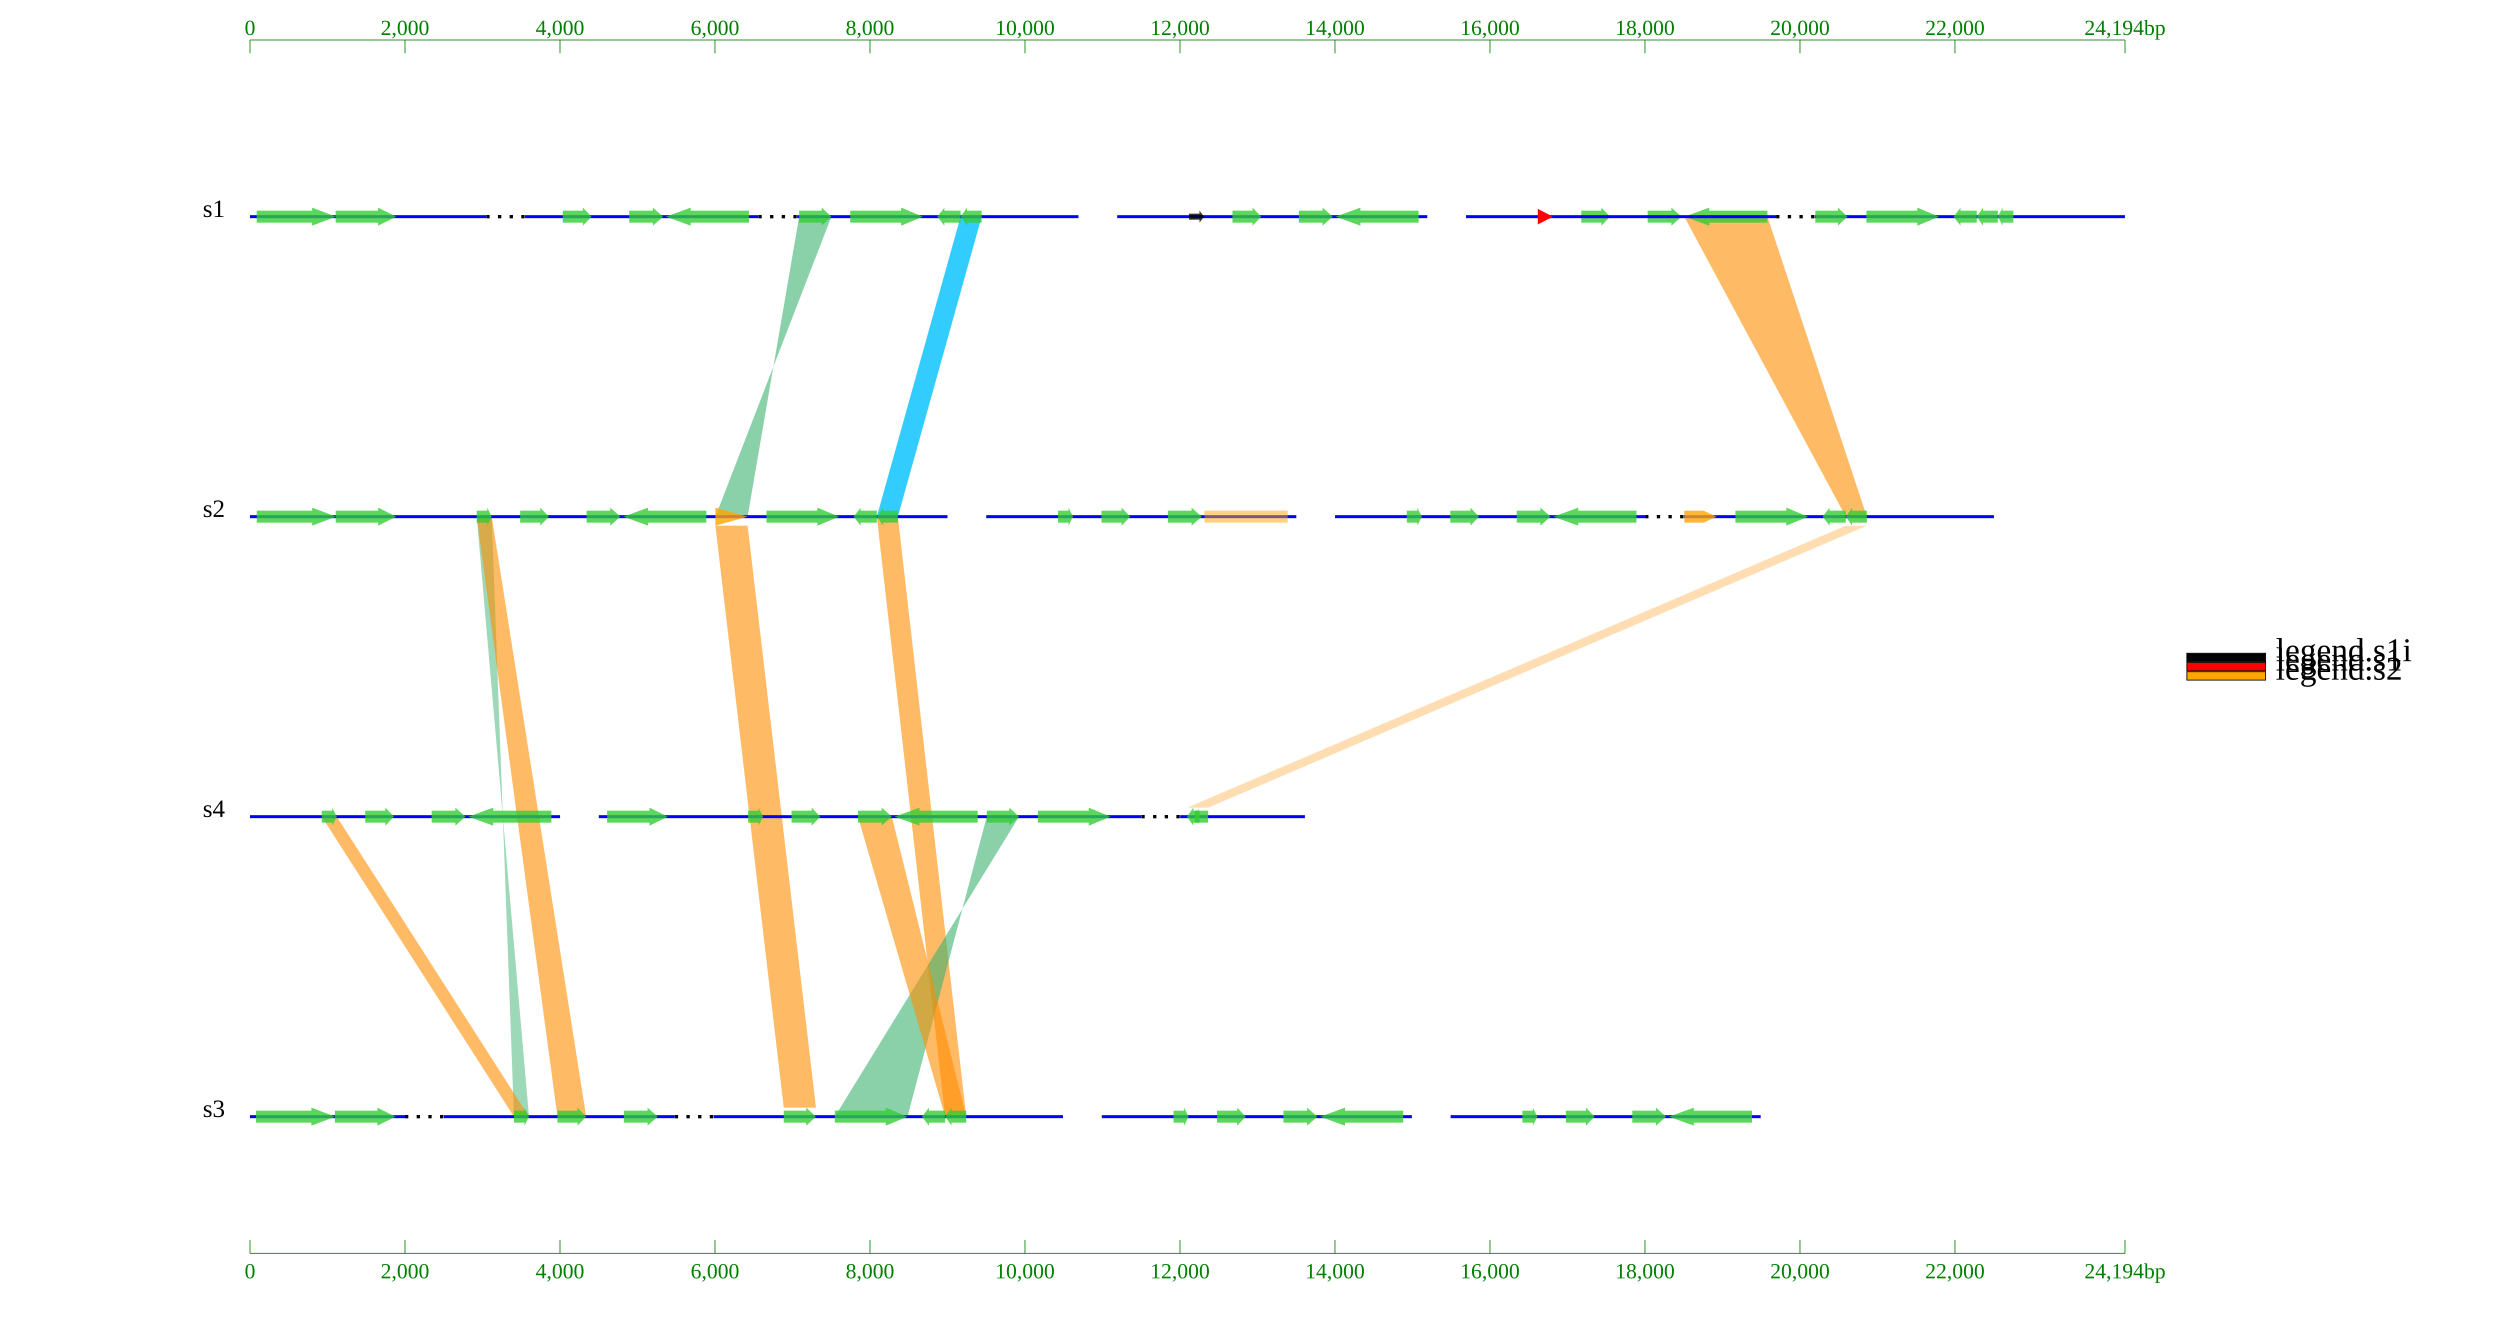
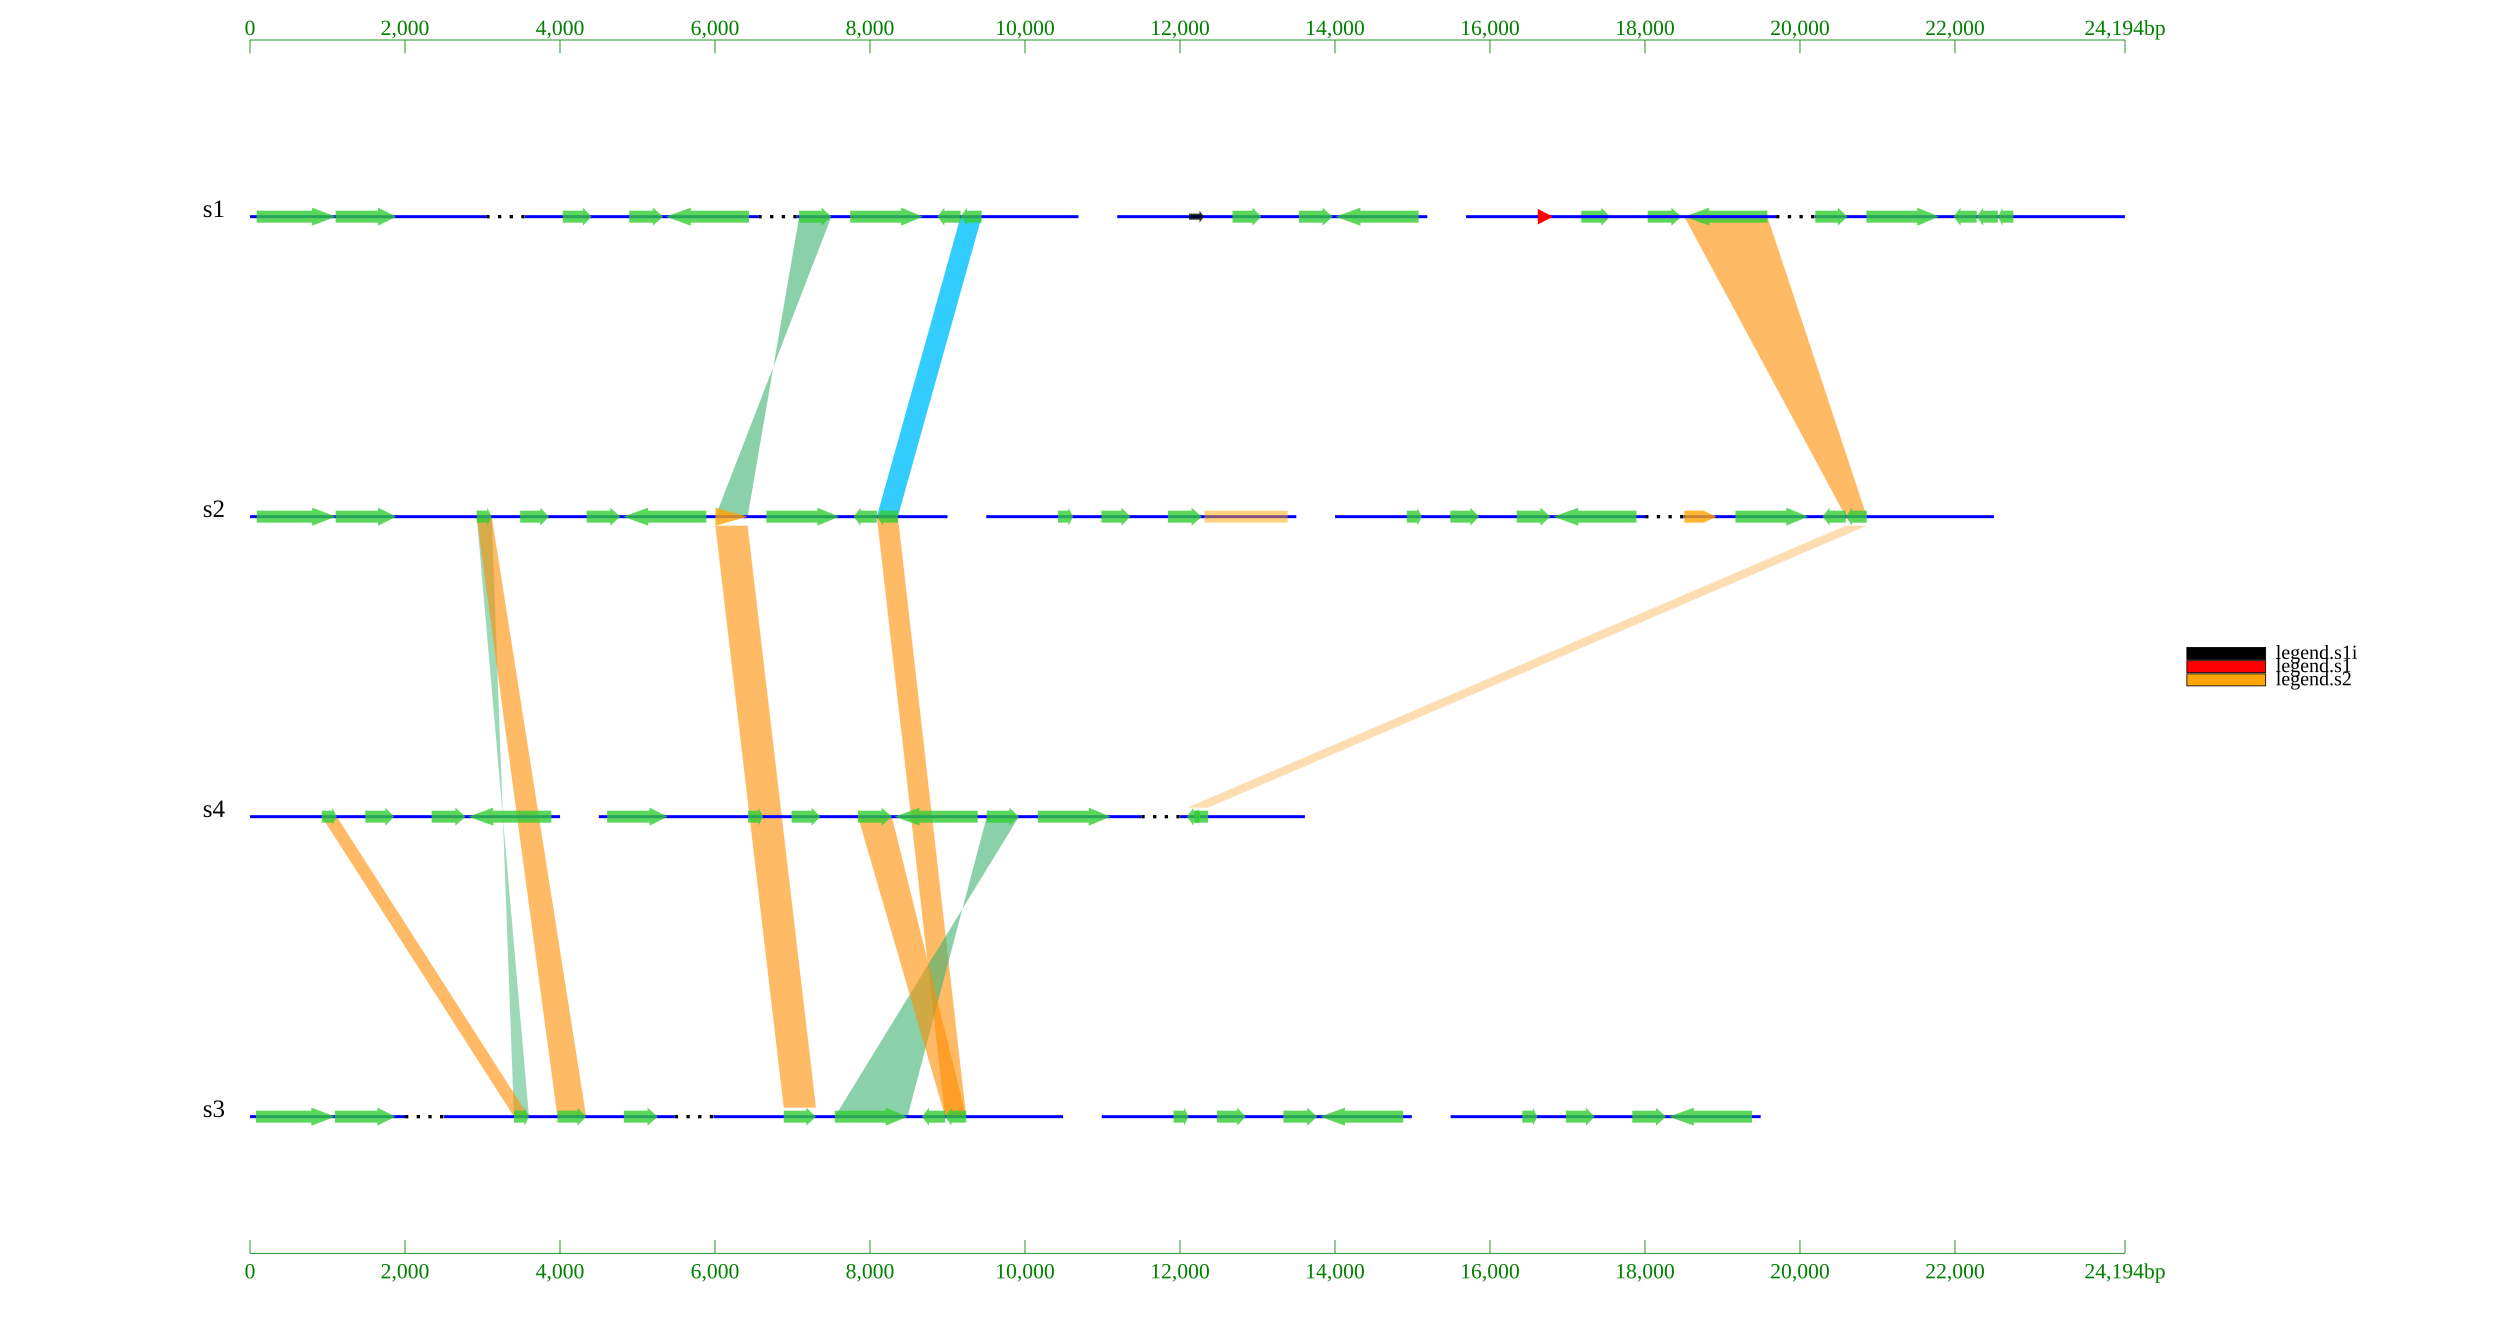
<svg xmlns="http://www.w3.org/2000/svg" version="1.1" width="1500" height="800" style="background-color:white;">
  <text x="135" y="130.18" font-size="15px" fill="black" text-anchor="end">s1</text>
  <g fill="none" stroke="black" stroke-width="2">
    <path stroke-dasharray="2,5" d="M291.776,130 L314.793,130" />
  </g>
  <g fill="none" stroke="black" stroke-width="2">
    <path stroke-dasharray="2,5" d="M455.034,130 L478.051,130" />
  </g>
  <g fill="none" stroke="black" stroke-width="2">
    <path stroke-dasharray="2,5" d="M1065.661,130 L1088.678,130" />
  </g>
  <text x="135" y="310.18" font-size="15px" fill="black" text-anchor="end">s2</text>
  <g fill="none" stroke="black" stroke-width="2">
    <path stroke-dasharray="2,5" d="M987.077,310 L1010.094,310" />
  </g>
  <text x="135" y="490.18" font-size="15px" fill="black" text-anchor="end">s4</text>
  <g fill="none" stroke="black" stroke-width="2">
    <path stroke-dasharray="2,5" d="M684.833,490 L707.85,490" />
  </g>
  <text x="135" y="670.18" font-size="15px" fill="black" text-anchor="end">s3</text>
  <g fill="none" stroke="black" stroke-width="2">
    <path stroke-dasharray="2,5" d="M242.998,670 L266.015,670" />
  </g>
  <g fill="none" stroke="black" stroke-width="2">
    <path stroke-dasharray="2,5" d="M404.862,670 L427.879,670" />
  </g>
-   <rect x="1312.125" y="391.936" width="47.25" height="5.04" style="fill:black;stroke:black;stroke-width:0.5;fill-opacity:1;stroke-opacity:1" />
-   <text x="1365.45" y="396.724" font-size="20px" fill="black" text-anchor="start">legend.s1i</text>
-   <rect x="1312.125" y="397.48" width="47.25" height="5.04" style="fill:red;stroke:black;stroke-width:0.5;fill-opacity:1;stroke-opacity:1" />
-   <text x="1365.45" y="402.268" font-size="20px" fill="black" text-anchor="start">legend.s1</text>
-   <rect x="1312.125" y="403.024" width="47.25" height="5.04" style="fill:rgb(255,165,0);stroke:black;stroke-width:0.5;fill-opacity:1;stroke-opacity:1" />
-   <text x="1365.45" y="407.812" font-size="20px" fill="black" text-anchor="start">legend.s2</text>
+   <rect x="1312.125" y="388.48" width="47.25" height="7.2" style="fill:black;stroke:black;stroke-width:0.5;fill-opacity:1;stroke-opacity:1" />
+   <text x="1365.45" y="395.32" font-size="12px" fill="black" text-anchor="start">legend.s1i</text>
+   <rect x="1312.125" y="396.4" width="47.25" height="7.2" style="fill:red;stroke:black;stroke-width:0.5;fill-opacity:1;stroke-opacity:1" />
+   <text x="1365.45" y="403.24" font-size="12px" fill="black" text-anchor="start">legend.s1</text>
+   <rect x="1312.125" y="404.32" width="47.25" height="7.2" style="fill:rgb(255,165,0);stroke:black;stroke-width:0.5;fill-opacity:1;stroke-opacity:1" />
+   <text x="1365.45" y="411.16" font-size="12px" fill="black" text-anchor="start">legend.s2</text>
  <line x1="150" y1="752" x2="1275" y2="752" style="stroke:green;stroke-width:0.5" />
  <line x1="150" y1="744" x2="150" y2="752" style="stroke:green;stroke-width:0.5;opacity:1" />
  <text x="150" y="767" font-size="13px" fill="green" text-anchor="middle" font-family="Times New Roman">0</text>
  <line x1="242.998" y1="744" x2="242.998" y2="752" style="stroke:green;stroke-width:0.5;opacity:1" />
  <text x="242.998" y="767" font-size="13px" fill="green" text-anchor="middle" font-family="Times New Roman">2,000</text>
  <line x1="335.997" y1="744" x2="335.997" y2="752" style="stroke:green;stroke-width:0.5;opacity:1" />
  <text x="335.997" y="767" font-size="13px" fill="green" text-anchor="middle" font-family="Times New Roman">4,000</text>
  <line x1="428.995" y1="744" x2="428.995" y2="752" style="stroke:green;stroke-width:0.5;opacity:1" />
  <text x="428.995" y="767" font-size="13px" fill="green" text-anchor="middle" font-family="Times New Roman">6,000</text>
  <line x1="521.993" y1="744" x2="521.993" y2="752" style="stroke:green;stroke-width:0.5;opacity:1" />
  <text x="521.993" y="767" font-size="13px" fill="green" text-anchor="middle" font-family="Times New Roman">8,000</text>
  <line x1="614.991" y1="744" x2="614.991" y2="752" style="stroke:green;stroke-width:0.5;opacity:1" />
  <text x="614.991" y="767" font-size="13px" fill="green" text-anchor="middle" font-family="Times New Roman">10,000</text>
  <line x1="707.99" y1="744" x2="707.99" y2="752" style="stroke:green;stroke-width:0.5;opacity:1" />
  <text x="707.99" y="767" font-size="13px" fill="green" text-anchor="middle" font-family="Times New Roman">12,000</text>
  <line x1="800.988" y1="744" x2="800.988" y2="752" style="stroke:green;stroke-width:0.5;opacity:1" />
  <text x="800.988" y="767" font-size="13px" fill="green" text-anchor="middle" font-family="Times New Roman">14,000</text>
  <line x1="893.986" y1="744" x2="893.986" y2="752" style="stroke:green;stroke-width:0.5;opacity:1" />
  <text x="893.986" y="767" font-size="13px" fill="green" text-anchor="middle" font-family="Times New Roman">16,000</text>
  <line x1="986.984" y1="744" x2="986.984" y2="752" style="stroke:green;stroke-width:0.5;opacity:1" />
  <text x="986.984" y="767" font-size="13px" fill="green" text-anchor="middle" font-family="Times New Roman">18,000</text>
  <line x1="1079.983" y1="744" x2="1079.983" y2="752" style="stroke:green;stroke-width:0.5;opacity:1" />
  <text x="1079.983" y="767" font-size="13px" fill="green" text-anchor="middle" font-family="Times New Roman">20,000</text>
  <line x1="1172.981" y1="744" x2="1172.981" y2="752" style="stroke:green;stroke-width:0.5;opacity:1" />
  <text x="1172.981" y="767" font-size="13px" fill="green" text-anchor="middle" font-family="Times New Roman">22,000</text>
  <line x1="1275" y1="744" x2="1275" y2="752" style="stroke:green;stroke-width:0.5;opacity:1" />
  <text x="1275" y="767" font-size="13px" fill="green" text-anchor="middle" font-family="Times New Roman">24,194bp</text>
  <line x1="150" y1="24" x2="1275" y2="24" style="stroke:green;stroke-width:0.5" />
  <line x1="150" y1="32" x2="150" y2="24" style="stroke:green;stroke-width:0.5;opacity:1" />
  <text x="150" y="21" font-size="13px" fill="green" text-anchor="middle" font-family="Times New Roman">0</text>
  <line x1="242.998" y1="32" x2="242.998" y2="24" style="stroke:green;stroke-width:0.5;opacity:1" />
  <text x="242.998" y="21" font-size="13px" fill="green" text-anchor="middle" font-family="Times New Roman">2,000</text>
  <line x1="335.997" y1="32" x2="335.997" y2="24" style="stroke:green;stroke-width:0.5;opacity:1" />
  <text x="335.997" y="21" font-size="13px" fill="green" text-anchor="middle" font-family="Times New Roman">4,000</text>
  <line x1="428.995" y1="32" x2="428.995" y2="24" style="stroke:green;stroke-width:0.5;opacity:1" />
  <text x="428.995" y="21" font-size="13px" fill="green" text-anchor="middle" font-family="Times New Roman">6,000</text>
  <line x1="521.993" y1="32" x2="521.993" y2="24" style="stroke:green;stroke-width:0.5;opacity:1" />
  <text x="521.993" y="21" font-size="13px" fill="green" text-anchor="middle" font-family="Times New Roman">8,000</text>
  <line x1="614.991" y1="32" x2="614.991" y2="24" style="stroke:green;stroke-width:0.5;opacity:1" />
  <text x="614.991" y="21" font-size="13px" fill="green" text-anchor="middle" font-family="Times New Roman">10,000</text>
  <line x1="707.99" y1="32" x2="707.99" y2="24" style="stroke:green;stroke-width:0.5;opacity:1" />
  <text x="707.99" y="21" font-size="13px" fill="green" text-anchor="middle" font-family="Times New Roman">12,000</text>
  <line x1="800.988" y1="32" x2="800.988" y2="24" style="stroke:green;stroke-width:0.5;opacity:1" />
  <text x="800.988" y="21" font-size="13px" fill="green" text-anchor="middle" font-family="Times New Roman">14,000</text>
  <line x1="893.986" y1="32" x2="893.986" y2="24" style="stroke:green;stroke-width:0.5;opacity:1" />
  <text x="893.986" y="21" font-size="13px" fill="green" text-anchor="middle" font-family="Times New Roman">16,000</text>
  <line x1="986.984" y1="32" x2="986.984" y2="24" style="stroke:green;stroke-width:0.5;opacity:1" />
  <text x="986.984" y="21" font-size="13px" fill="green" text-anchor="middle" font-family="Times New Roman">18,000</text>
  <line x1="1079.983" y1="32" x2="1079.983" y2="24" style="stroke:green;stroke-width:0.5;opacity:1" />
  <text x="1079.983" y="21" font-size="13px" fill="green" text-anchor="middle" font-family="Times New Roman">20,000</text>
  <line x1="1172.981" y1="32" x2="1172.981" y2="24" style="stroke:green;stroke-width:0.5;opacity:1" />
  <text x="1172.981" y="21" font-size="13px" fill="green" text-anchor="middle" font-family="Times New Roman">22,000</text>
  <line x1="1275" y1="32" x2="1275" y2="24" style="stroke:green;stroke-width:0.5;opacity:1" />
  <text x="1275" y="21" font-size="13px" fill="green" text-anchor="middle" font-family="Times New Roman">24,194bp</text>
  <g>
    <polygon points="286.01,310 295.031,310 308.376,670 317.397,670" style="fill:#3CB371;stroke:#000000;stroke-width:0;opacity:0.5" />
  </g>
  <g>
    <polygon points="576.351,130 588.998,130 538.733,310 526.085,310" style="fill:#00BFFF;stroke:#000000;stroke-width:0;opacity:0.8" />
  </g>
  <g>
    <polygon points="286.01,310 295.031,310 351.713,670 334.462,670" style="fill:#FF8C00;stroke:#000000;stroke-width:0;opacity:0.6" />
  </g>
  <g>
    <polygon points="1107.464,315.4 1120.111,315.4 724.869,484.6 712.221,484.6" style="fill:#FF8C00;stroke:#000000;stroke-width:0;opacity:0.3" />
  </g>
  <g>
    <polygon points="308.376,670 317.397,670 202.079,490 193.058,490" style="fill:#FF8C00;stroke:#000000;stroke-width:0;opacity:0.6" />
  </g>
  <g>
    <polygon points="526.085,310 538.733,310 579.745,670 567.097,670" style="fill:#FF8C00;stroke:#000000;stroke-width:0;opacity:0.6" />
  </g>
  <g>
    <polygon points="1010.559,130 1060.453,130 1120.111,310 1107.464,310" style="fill:#FF8C00;stroke:#000000;stroke-width:0;opacity:0.6" />
  </g>
  <g>
    <polygon points="479.493,130 498.836,130 429.227,310 448.571,310" style="fill:#3CB371;stroke:#000000;stroke-width:0;opacity:0.6" />
  </g>
  <g>
    <polygon points="500.882,670 544.499,670 592.067,490 611.411,490" style="fill:#3CB371;stroke:#000000;stroke-width:0;opacity:0.6" />
  </g>
  <g>
    <polygon points="429.227,315.4 448.571,315.4 489.583,664.6 470.24,664.6" style="fill:#FF8C00;stroke:#000000;stroke-width:0;opacity:0.6" />
  </g>
  <g>
    <polygon points="567.097,670 579.745,670 535.106,490 514.786,490" style="fill:#FF8C00;stroke:#000000;stroke-width:0;opacity:0.6" />
  </g>
  <g>
    <rect x="150" y="129.1" width="141.776" height="1.8" style="fill:blue" />
  </g>
  <g>
    <rect x="315.025" y="129.1" width="140.009" height="1.8" style="fill:blue" />
  </g>
  <g>
    <rect x="478.284" y="129.1" width="168.792" height="1.8" style="fill:blue" />
  </g>
  <g>
    <rect x="670.325" y="129.1" width="186.043" height="1.8" style="fill:blue" />
  </g>
  <g style="fill:none">
    <polygon points="713.383,128.2 713.383,131.8 719.698,131.8 719.698,133.6 722.404,130 719.698,126.4 719.698,128.2" style="fill:black;stroke:black;stroke-width:0;opacity:0.8" />
  </g>
  <g>
    <rect x="1088.91" y="129.1" width="186.043" height="1.8" style="fill:blue" />
  </g>
  <g>
    <rect x="150" y="309.1" width="418.492" height="1.8" style="fill:blue" />
  </g>
  <g>
    <rect x="591.742" y="309.1" width="186.043" height="1.8" style="fill:blue" />
  </g>
  <g>
    <rect x="801.034" y="309.1" width="186.043" height="1.8" style="fill:blue" />
  </g>
  <g>
    <rect x="1010.327" y="309.1" width="186.043" height="1.8" style="fill:blue" />
  </g>
  <g>
    <rect x="150" y="489.1" width="186.043" height="1.8" style="fill:blue" />
  </g>
  <g>
    <rect x="359.293" y="489.1" width="325.54" height="1.8" style="fill:blue" />
  </g>
  <g>
    <rect x="708.083" y="489.1" width="74.864" height="1.8" style="fill:blue" />
  </g>
  <g>
    <rect x="150" y="669.1" width="92.998" height="1.8" style="fill:blue" />
  </g>
  <g>
    <rect x="266.248" y="669.1" width="138.614" height="1.8" style="fill:blue" />
  </g>
  <g>
    <rect x="428.111" y="669.1" width="209.711" height="1.8" style="fill:blue" />
  </g>
  <g>
    <rect x="661.072" y="669.1" width="186.043" height="1.8" style="fill:blue" />
  </g>
  <g>
    <rect x="870.365" y="669.1" width="186.043" height="1.8" style="fill:blue" />
  </g>
  <g style="fill:none">
    <polygon points="153.999,126.4 153.999,133.6 187.264,133.6 187.264,135.4 201.521,130 187.264,124.6 187.264,126.4" style="fill:rgb(50,205,50);stroke:black;stroke-width:0;opacity:0.8" />
  </g>
  <g style="fill:none">
    <polygon points="201.382,126.4 201.382,133.6 226.835,133.6 226.835,135.4 237.744,130 226.835,124.6 226.835,126.4" style="fill:rgb(50,205,50);stroke:black;stroke-width:0;opacity:0.8" />
  </g>
  <g style="fill:none">
    <polygon points="337.67,126.4 337.67,133.6 349.746,133.6 349.746,135.4 354.922,130 349.746,124.6 349.746,126.4" style="fill:rgb(50,205,50);stroke:black;stroke-width:0;opacity:0.8" />
  </g>
  <g style="fill:none">
    <polygon points="377.52,126.4 377.52,133.6 391.744,133.6 391.744,135.4 397.84,130 391.744,124.6 391.744,126.4" style="fill:rgb(50,205,50);stroke:black;stroke-width:0;opacity:0.8" />
  </g>
  <g style="fill:none">
    <polygon points="399.468,130 414.436,135.4 414.436,133.6 449.361,133.6 449.361,126.4 414.436,126.4 414.436,124.6" style="fill:rgb(50,205,50);stroke:black;stroke-width:0;opacity:0.8" />
  </g>
  <g style="fill:none">
    <polygon points="479.493,126.4 479.493,133.6 493.033,133.6 493.033,135.4 498.836,130 493.033,124.6 493.033,126.4" style="fill:rgb(50,205,50);stroke:black;stroke-width:0;opacity:0.8" />
  </g>
  <g style="fill:none">
    <polygon points="510.136,126.4 510.136,133.6 540.667,133.6 540.667,135.4 553.752,130 540.667,124.6 540.667,126.4" style="fill:rgb(50,205,50);stroke:black;stroke-width:0;opacity:0.8" />
  </g>
  <g style="fill:none">
    <polygon points="562.447,130 566.618,135.4 566.618,133.6 576.351,133.6 576.351,126.4 566.618,126.4 566.618,124.6" style="fill:rgb(50,205,50);stroke:black;stroke-width:0;opacity:0.8" />
  </g>
  <g style="fill:none">
    <polygon points="576.351,130 580.145,135.4 580.145,133.6 588.998,133.6 588.998,126.4 580.145,126.4 580.145,124.6" style="fill:rgb(50,205,50);stroke:black;stroke-width:0;opacity:0.8" />
  </g>
  <g style="fill:none">
    <polygon points="739.469,126.4 739.469,133.6 751.545,133.6 751.545,135.4 756.721,130 751.545,124.6 751.545,126.4" style="fill:rgb(50,205,50);stroke:black;stroke-width:0;opacity:0.8" />
  </g>
  <g style="fill:none">
    <polygon points="779.319,126.4 779.319,133.6 793.543,133.6 793.543,135.4 799.639,130 793.543,124.6 793.543,126.4" style="fill:rgb(50,205,50);stroke:black;stroke-width:0;opacity:0.8" />
  </g>
  <g style="fill:none">
    <polygon points="801.267,130 816.235,135.4 816.235,133.6 851.16,133.6 851.16,126.4 816.235,126.4 816.235,124.6" style="fill:rgb(50,205,50);stroke:black;stroke-width:0;opacity:0.8" />
  </g>
  <g style="fill:none">
    <polygon points="948.762,126.4 948.762,133.6 960.838,133.6 960.838,135.4 966.013,130 960.838,124.6 960.838,126.4" style="fill:rgb(50,205,50);stroke:black;stroke-width:0;opacity:0.8" />
  </g>
  <g style="fill:none">
    <polygon points="988.612,126.4 988.612,133.6 1002.836,133.6 1002.836,135.4 1008.932,130 1002.836,124.6 1002.836,126.4" style="fill:rgb(50,205,50);stroke:black;stroke-width:0;opacity:0.8" />
  </g>
  <g style="fill:none">
    <polygon points="1010.559,130 1025.528,135.4 1025.528,133.6 1060.453,133.6 1060.453,126.4 1025.528,126.4 1025.528,124.6" style="fill:rgb(50,205,50);stroke:black;stroke-width:0;opacity:0.8" />
  </g>
  <g style="fill:none">
    <polygon points="1089.189,126.4 1089.189,133.6 1102.73,133.6 1102.73,135.4 1108.533,130 1102.73,124.6 1102.73,126.4" style="fill:rgb(50,205,50);stroke:black;stroke-width:0;opacity:0.8" />
  </g>
  <g style="fill:none">
    <polygon points="1119.832,126.4 1119.832,133.6 1150.364,133.6 1150.364,135.4 1163.449,130 1150.364,124.6 1150.364,126.4" style="fill:rgb(50,205,50);stroke:black;stroke-width:0;opacity:0.8" />
  </g>
  <g style="fill:none">
    <polygon points="1172.144,130 1176.315,135.4 1176.315,133.6 1186.047,133.6 1186.047,126.4 1176.315,126.4 1176.315,124.6" style="fill:rgb(50,205,50);stroke:black;stroke-width:0;opacity:0.8" />
  </g>
  <g style="fill:none">
    <polygon points="1186.047,130 1189.841,135.4 1189.841,133.6 1198.695,133.6 1198.695,126.4 1189.841,126.4 1189.841,124.6" style="fill:rgb(50,205,50);stroke:black;stroke-width:0;opacity:0.8" />
  </g>
  <g style="fill:none">
    <polygon points="1198.741,130 1201.517,135.4 1201.517,133.6 1207.995,133.6 1207.995,126.4 1201.517,126.4 1201.517,124.6" style="fill:rgb(50,205,50);stroke:black;stroke-width:0;opacity:0.8" />
  </g>
  <g style="fill:none">
    <polygon points="154.045,306.4 154.045,313.6 187.311,313.6 187.311,315.4 201.568,310 187.311,304.6 187.311,306.4" style="fill:rgb(50,205,50);stroke:black;stroke-width:0;opacity:0.8" />
  </g>
  <g style="fill:none">
    <polygon points="201.428,306.4 201.428,313.6 226.882,313.6 226.882,315.4 237.79,310 226.882,304.6 226.882,306.4" style="fill:rgb(50,205,50);stroke:black;stroke-width:0;opacity:0.8" />
  </g>
  <g style="fill:none">
    <polygon points="286.01,306.4 286.01,313.6 292.325,313.6 292.325,315.4 295.031,310 292.325,304.6 292.325,306.4" style="fill:rgb(50,205,50);stroke:black;stroke-width:0;opacity:0.8" />
  </g>
  <g style="fill:none">
    <polygon points="312.096,306.4 312.096,313.6 324.172,313.6 324.172,315.4 329.347,310 324.172,304.6 324.172,306.4" style="fill:rgb(50,205,50);stroke:black;stroke-width:0;opacity:0.8" />
  </g>
  <g style="fill:none">
    <polygon points="351.946,306.4 351.946,313.6 366.17,313.6 366.17,315.4 372.266,310 366.17,304.6 366.17,306.4" style="fill:rgb(50,205,50);stroke:black;stroke-width:0;opacity:0.8" />
  </g>
  <g style="fill:none">
    <polygon points="373.893,310 388.861,315.4 388.861,313.6 423.787,313.6 423.787,306.4 388.861,306.4 388.861,304.6" style="fill:rgb(50,205,50);stroke:black;stroke-width:0;opacity:0.8" />
  </g>
  <g style="fill:none">
    <polygon points="429.227,306.4 429.227,313.6 429.227,313.6 429.227,315.4 448.571,310 429.227,304.6 429.227,306.4" style="fill:rgb(255,165,0);stroke:black;stroke-width:0;opacity:0.8" />
  </g>
  <g style="fill:none">
    <polygon points="459.87,306.4 459.87,313.6 490.402,313.6 490.402,315.4 503.486,310 490.402,304.6 490.402,306.4" style="fill:rgb(50,205,50);stroke:black;stroke-width:0;opacity:0.8" />
  </g>
  <g style="fill:none">
    <polygon points="512.182,310 516.353,315.4 516.353,313.6 526.085,313.6 526.085,306.4 516.353,306.4 516.353,304.6" style="fill:rgb(50,205,50);stroke:black;stroke-width:0;opacity:0.8" />
  </g>
  <g style="fill:none">
    <polygon points="526.085,310 529.879,315.4 529.879,313.6 538.733,313.6 538.733,306.4 529.879,306.4 529.879,304.6" style="fill:rgb(50,205,50);stroke:black;stroke-width:0;opacity:0.8" />
  </g>
  <g style="fill:none">
    <polygon points="634.8,306.4 634.8,313.6 641.115,313.6 641.115,315.4 643.821,310 641.115,304.6 641.115,306.4" style="fill:rgb(50,205,50);stroke:black;stroke-width:0;opacity:0.8" />
  </g>
  <g style="fill:none">
    <polygon points="660.886,306.4 660.886,313.6 672.962,313.6 672.962,315.4 678.137,310 672.962,304.6 672.962,306.4" style="fill:rgb(50,205,50);stroke:black;stroke-width:0;opacity:0.8" />
  </g>
  <g style="fill:none">
    <polygon points="700.736,306.4 700.736,313.6 714.96,313.6 714.96,315.4 721.056,310 714.96,304.6 714.96,306.4" style="fill:rgb(50,205,50);stroke:black;stroke-width:0;opacity:0.8" />
  </g>
  <g style="fill:none">
    <polygon points="722.683,306.4 722.683,313.6 772.577,313.6 772.577,306.4 " style="fill:rgb(255,165,0);stroke:black;stroke-width:0;opacity:0.5" />
  </g>
  <g style="fill:none">
    <polygon points="844.093,306.4 844.093,313.6 850.407,313.6 850.407,315.4 853.113,310 850.407,304.6 850.407,306.4" style="fill:rgb(50,205,50);stroke:black;stroke-width:0;opacity:0.8" />
  </g>
  <g style="fill:none">
    <polygon points="870.179,306.4 870.179,313.6 882.254,313.6 882.254,315.4 887.43,310 882.254,304.6 882.254,306.4" style="fill:rgb(50,205,50);stroke:black;stroke-width:0;opacity:0.8" />
  </g>
  <g style="fill:none">
    <polygon points="910.028,306.4 910.028,313.6 924.252,313.6 924.252,315.4 930.348,310 924.252,304.6 924.252,306.4" style="fill:rgb(50,205,50);stroke:black;stroke-width:0;opacity:0.8" />
  </g>
  <g style="fill:none">
    <polygon points="931.976,310 946.944,315.4 946.944,313.6 981.869,313.6 981.869,306.4 946.944,306.4 946.944,304.6" style="fill:rgb(50,205,50);stroke:black;stroke-width:0;opacity:0.8" />
  </g>
  <g style="fill:none">
    <polygon points="1010.606,306.4 1010.606,313.6 1022.212,313.6 1022.212,313.6 1029.95,310 1022.212,306.4 1022.212,306.4" style="fill:rgb(255,165,0);stroke:black;stroke-width:0;opacity:0.8" />
  </g>
  <g style="fill:none">
    <polygon points="1041.249,306.4 1041.249,313.6 1071.78,313.6 1071.78,315.4 1084.865,310 1071.78,304.6 1071.78,306.4" style="fill:rgb(50,205,50);stroke:black;stroke-width:0;opacity:0.8" />
  </g>
  <g style="fill:none">
    <polygon points="1093.56,310 1097.731,315.4 1097.731,313.6 1107.464,313.6 1107.464,306.4 1097.731,306.4 1097.731,304.6" style="fill:rgb(50,205,50);stroke:black;stroke-width:0;opacity:0.8" />
  </g>
  <g style="fill:none">
    <polygon points="1107.464,310 1111.258,315.4 1111.258,313.6 1120.111,313.6 1120.111,306.4 1111.258,306.4 1111.258,304.6" style="fill:rgb(50,205,50);stroke:black;stroke-width:0;opacity:0.8" />
  </g>
  <g style="fill:none">
    <polygon points="193.058,486.4 193.058,493.6 199.373,493.6 199.373,495.4 202.079,490 199.373,484.6 199.373,486.4" style="fill:rgb(50,205,50);stroke:black;stroke-width:0;opacity:0.8" />
  </g>
  <g style="fill:none">
    <polygon points="219.144,486.4 219.144,493.6 231.22,493.6 231.22,495.4 236.395,490 231.22,484.6 231.22,486.4" style="fill:rgb(50,205,50);stroke:black;stroke-width:0;opacity:0.8" />
  </g>
  <g style="fill:none">
    <polygon points="258.994,486.4 258.994,493.6 273.218,493.6 273.218,495.4 279.314,490 273.218,484.6 273.218,486.4" style="fill:rgb(50,205,50);stroke:black;stroke-width:0;opacity:0.8" />
  </g>
  <g style="fill:none">
    <polygon points="280.942,490 295.91,495.4 295.91,493.6 330.835,493.6 330.835,486.4 295.91,486.4 295.91,484.6" style="fill:rgb(50,205,50);stroke:black;stroke-width:0;opacity:0.8" />
  </g>
  <g style="fill:none">
    <polygon points="364.268,486.4 364.268,493.6 389.722,493.6 389.722,495.4 400.63,490 389.722,484.6 389.722,486.4" style="fill:rgb(50,205,50);stroke:black;stroke-width:0;opacity:0.8" />
  </g>
  <g style="fill:none">
    <polygon points="448.85,486.4 448.85,493.6 455.165,493.6 455.165,495.4 457.871,490 455.165,484.6 455.165,486.4" style="fill:rgb(50,205,50);stroke:black;stroke-width:0;opacity:0.8" />
  </g>
  <g style="fill:none">
    <polygon points="474.936,486.4 474.936,493.6 487.012,493.6 487.012,495.4 492.187,490 487.012,484.6 487.012,486.4" style="fill:rgb(50,205,50);stroke:black;stroke-width:0;opacity:0.8" />
  </g>
  <g style="fill:none">
    <polygon points="514.786,486.4 514.786,493.6 529.01,493.6 529.01,495.4 535.106,490 529.01,484.6 529.01,486.4" style="fill:rgb(50,205,50);stroke:black;stroke-width:0;opacity:0.8" />
  </g>
  <g style="fill:none">
    <polygon points="536.733,490 551.701,495.4 551.701,493.6 586.627,493.6 586.627,486.4 551.701,486.4 551.701,484.6" style="fill:rgb(50,205,50);stroke:black;stroke-width:0;opacity:0.8" />
  </g>
  <g style="fill:none">
    <polygon points="592.067,486.4 592.067,493.6 605.608,493.6 605.608,495.4 611.411,490 605.608,484.6 605.608,486.4" style="fill:rgb(50,205,50);stroke:black;stroke-width:0;opacity:0.8" />
  </g>
  <g style="fill:none">
    <polygon points="622.71,486.4 622.71,493.6 653.242,493.6 653.242,495.4 666.326,490 653.242,484.6 653.242,486.4" style="fill:rgb(50,205,50);stroke:black;stroke-width:0;opacity:0.8" />
  </g>
  <g style="fill:none">
    <polygon points="712.221,490 716.015,495.4 716.015,493.6 724.869,493.6 724.869,486.4 716.015,486.4 716.015,484.6" style="fill:rgb(50,205,50);stroke:black;stroke-width:0;opacity:0.8" />
  </g>
  <g style="fill:none">
    <polygon points="716.871,486.4 716.871,493.6 719.214,493.6 719.214,495.4 720.219,490 719.214,484.6 719.214,486.4" style="fill:rgb(50,205,50);stroke:black;stroke-width:0;opacity:0.8" />
  </g>
  <g style="fill:none">
    <polygon points="153.58,666.4 153.58,673.6 186.846,673.6 186.846,675.4 201.103,670 186.846,664.6 186.846,666.4" style="fill:rgb(50,205,50);stroke:black;stroke-width:0;opacity:0.8" />
  </g>
  <g style="fill:none">
    <polygon points="200.963,666.4 200.963,673.6 226.417,673.6 226.417,675.4 237.325,670 226.417,664.6 226.417,666.4" style="fill:rgb(50,205,50);stroke:black;stroke-width:0;opacity:0.8" />
  </g>
  <g style="fill:none">
    <polygon points="308.376,666.4 308.376,673.6 314.691,673.6 314.691,675.4 317.397,670 314.691,664.6 314.691,666.4" style="fill:rgb(50,205,50);stroke:black;stroke-width:0;opacity:0.8" />
  </g>
  <g style="fill:none">
    <polygon points="334.462,666.4 334.462,673.6 346.538,673.6 346.538,675.4 351.713,670 346.538,664.6 346.538,666.4" style="fill:rgb(50,205,50);stroke:black;stroke-width:0;opacity:0.8" />
  </g>
  <g style="fill:none">
    <polygon points="374.312,666.4 374.312,673.6 388.536,673.6 388.536,675.4 394.632,670 388.536,664.6 388.536,666.4" style="fill:rgb(50,205,50);stroke:black;stroke-width:0;opacity:0.8" />
  </g>
  <g style="fill:none">
    <polygon points="470.24,666.4 470.24,673.6 483.78,673.6 483.78,675.4 489.583,670 483.78,664.6 483.78,666.4" style="fill:rgb(50,205,50);stroke:black;stroke-width:0;opacity:0.8" />
  </g>
  <g style="fill:none">
    <polygon points="500.882,666.4 500.882,673.6 531.414,673.6 531.414,675.4 544.499,670 531.414,664.6 531.414,666.4" style="fill:rgb(50,205,50);stroke:black;stroke-width:0;opacity:0.8" />
  </g>
  <g style="fill:none">
    <polygon points="553.194,670 557.365,675.4 557.365,673.6 567.097,673.6 567.097,666.4 557.365,666.4 557.365,664.6" style="fill:rgb(50,205,50);stroke:black;stroke-width:0;opacity:0.8" />
  </g>
  <g style="fill:none">
    <polygon points="567.097,670 570.892,675.4 570.892,673.6 579.745,673.6 579.745,666.4 570.892,666.4 570.892,664.6" style="fill:rgb(50,205,50);stroke:black;stroke-width:0;opacity:0.8" />
  </g>
  <g style="fill:none">
    <polygon points="704.13,666.4 704.13,673.6 710.445,673.6 710.445,675.4 713.151,670 710.445,664.6 710.445,666.4" style="fill:rgb(50,205,50);stroke:black;stroke-width:0;opacity:0.8" />
  </g>
  <g style="fill:none">
    <polygon points="730.216,666.4 730.216,673.6 742.292,673.6 742.292,675.4 747.467,670 742.292,664.6 742.292,666.4" style="fill:rgb(50,205,50);stroke:black;stroke-width:0;opacity:0.8" />
  </g>
  <g style="fill:none">
    <polygon points="770.066,666.4 770.066,673.6 784.29,673.6 784.29,675.4 790.386,670 784.29,664.6 784.29,666.4" style="fill:rgb(50,205,50);stroke:black;stroke-width:0;opacity:0.8" />
  </g>
  <g style="fill:none">
    <polygon points="792.014,670 806.982,675.4 806.982,673.6 841.907,673.6 841.907,666.4 806.982,666.4 806.982,664.6" style="fill:rgb(50,205,50);stroke:black;stroke-width:0;opacity:0.8" />
  </g>
  <g style="fill:none">
    <polygon points="913.423,666.4 913.423,673.6 919.737,673.6 919.737,675.4 922.444,670 919.737,664.6 919.737,666.4" style="fill:rgb(50,205,50);stroke:black;stroke-width:0;opacity:0.8" />
  </g>
  <g style="fill:none">
    <polygon points="939.509,666.4 939.509,673.6 951.585,673.6 951.585,675.4 956.76,670 951.585,664.6 951.585,666.4" style="fill:rgb(50,205,50);stroke:black;stroke-width:0;opacity:0.8" />
  </g>
  <g style="fill:none">
    <polygon points="979.359,666.4 979.359,673.6 993.583,673.6 993.583,675.4 999.679,670 993.583,664.6 993.583,666.4" style="fill:rgb(50,205,50);stroke:black;stroke-width:0;opacity:0.8" />
  </g>
  <g style="fill:none">
    <polygon points="1001.306,670 1016.274,675.4 1016.274,673.6 1051.2,673.6 1051.2,666.4 1016.274,666.4 1016.274,664.6" style="fill:rgb(50,205,50);stroke:black;stroke-width:0;opacity:0.8" />
  </g>
  <g>
    <rect x="879.618" y="129.1" width="186.043" height="1.8" style="fill:blue" />
  </g>
  <g style="fill:none">
    <polygon points="922.676,126.4 922.676,133.6 922.676,133.6 922.676,134.68 931.697,130 922.676,125.32 922.676,126.4" style="fill:red;stroke:black;stroke-width:0;opacity:1" />
  </g>
</svg>
